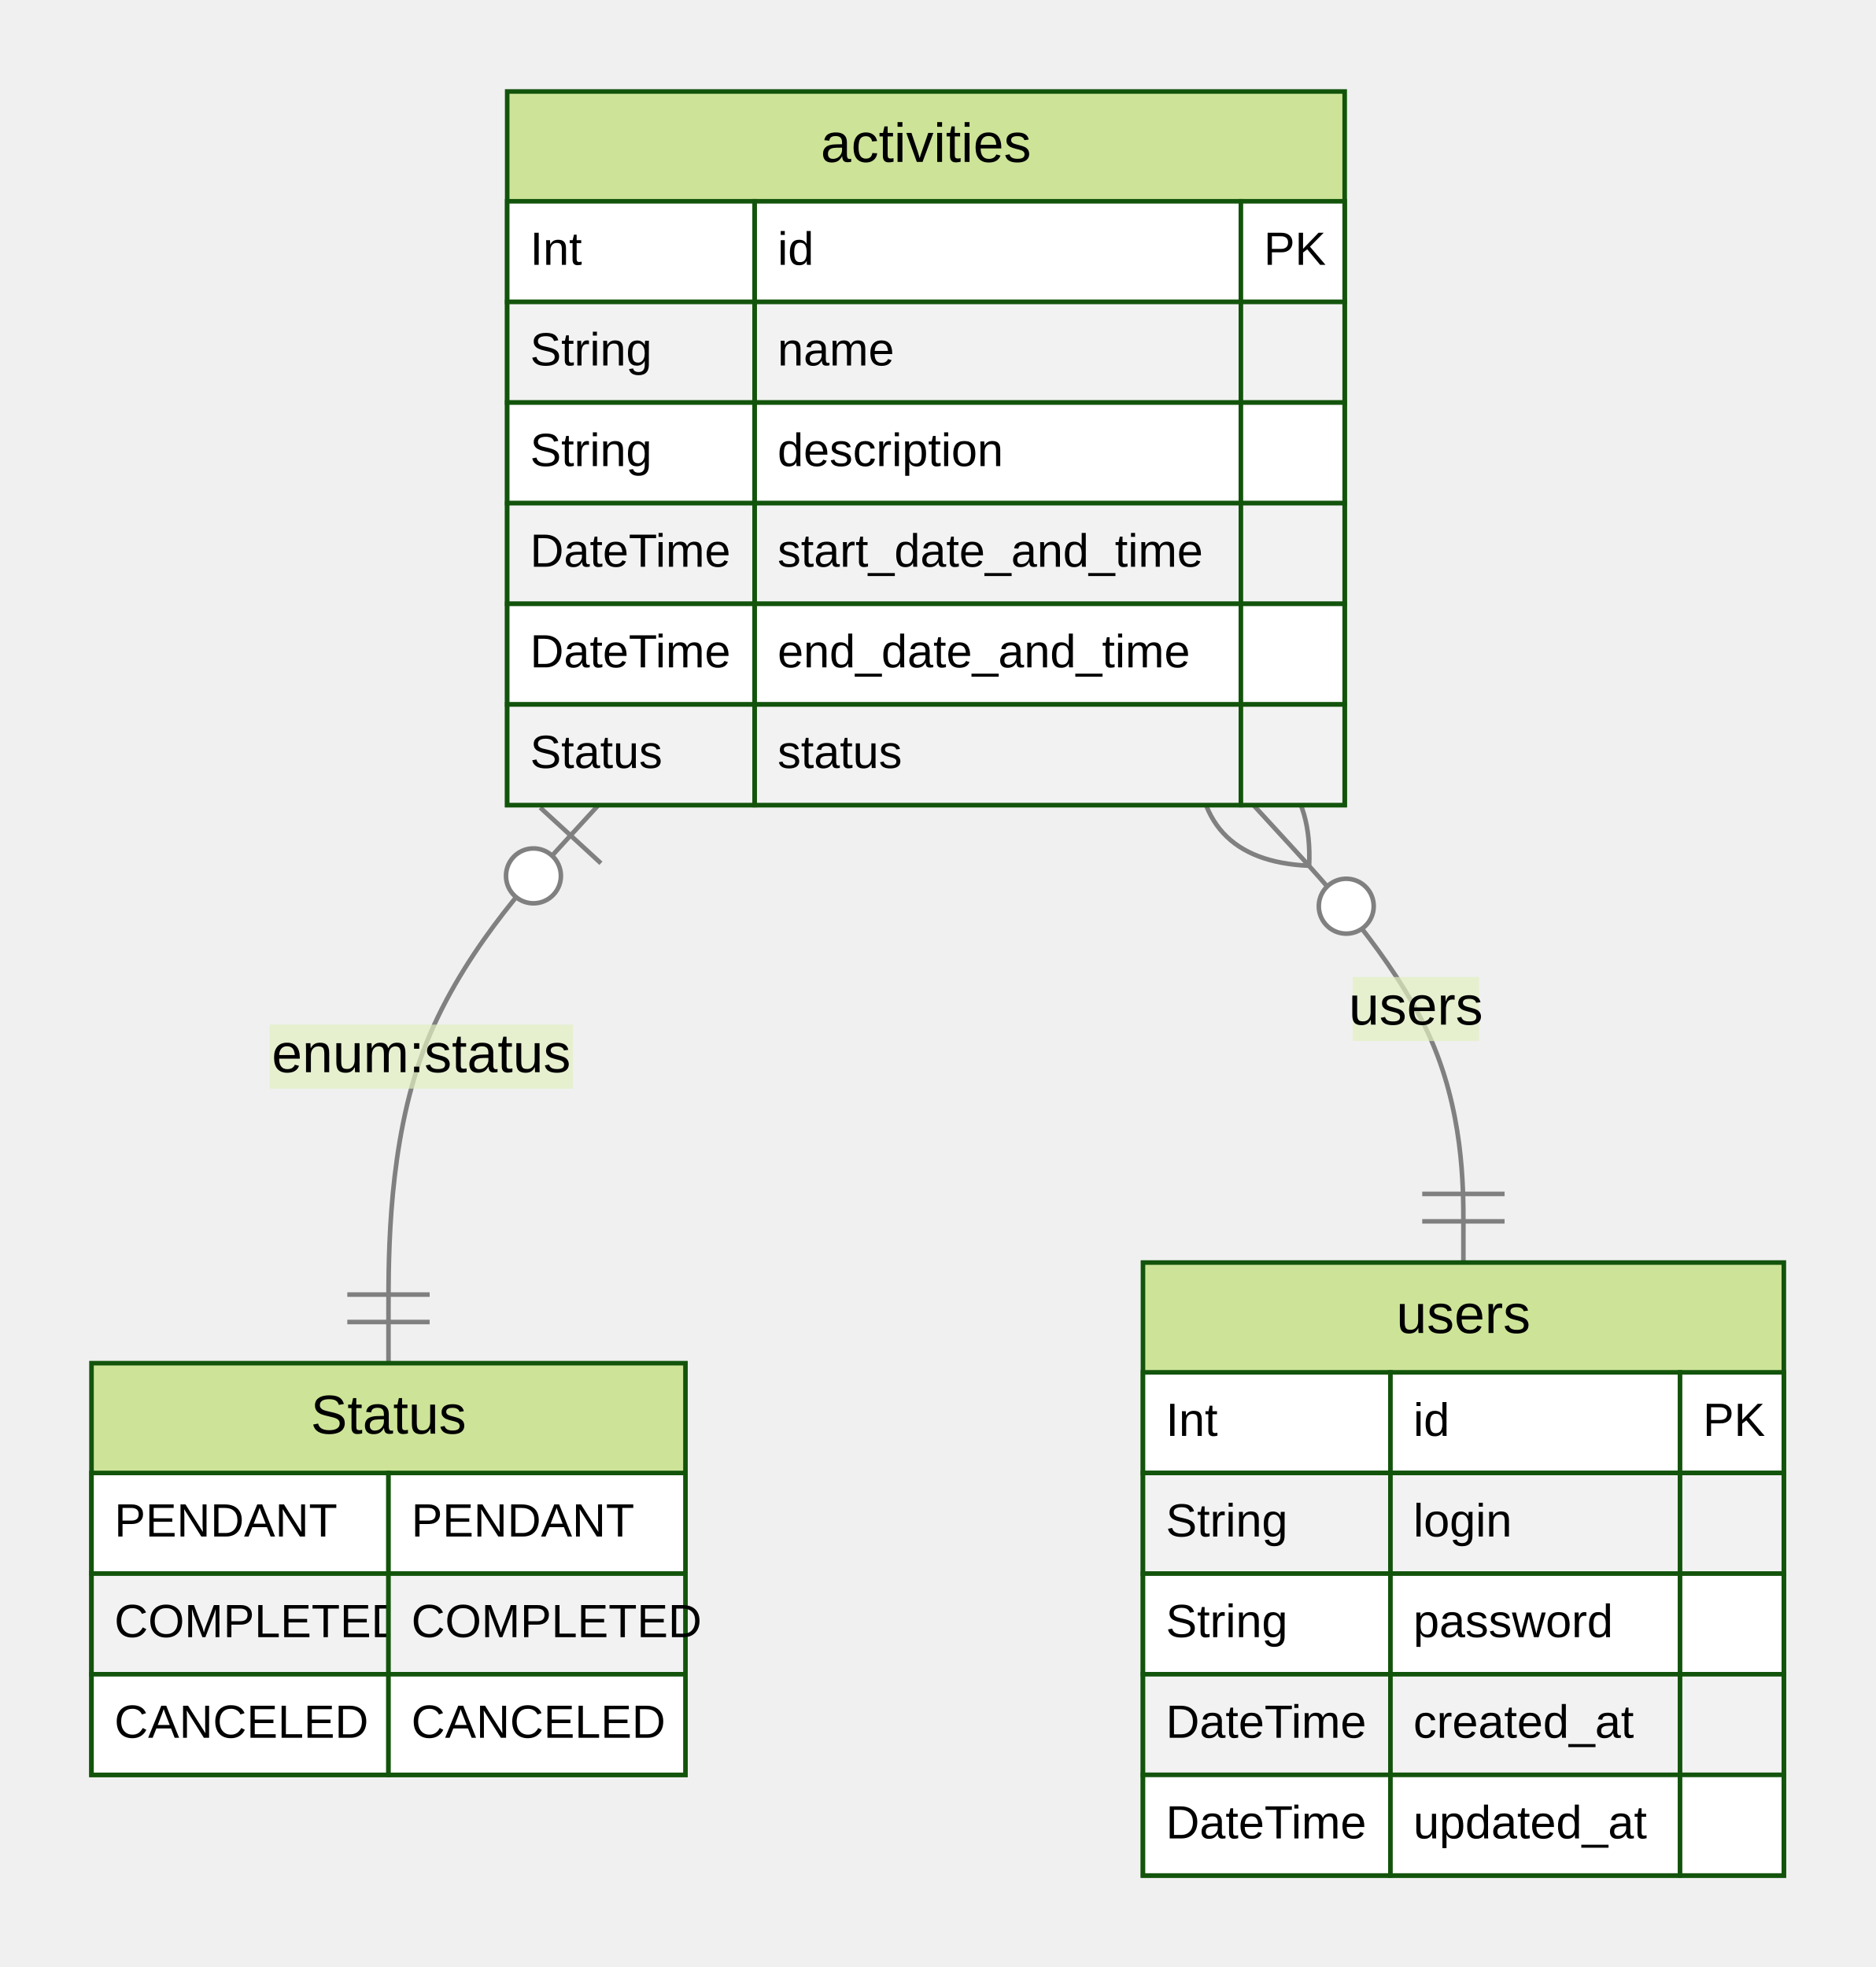
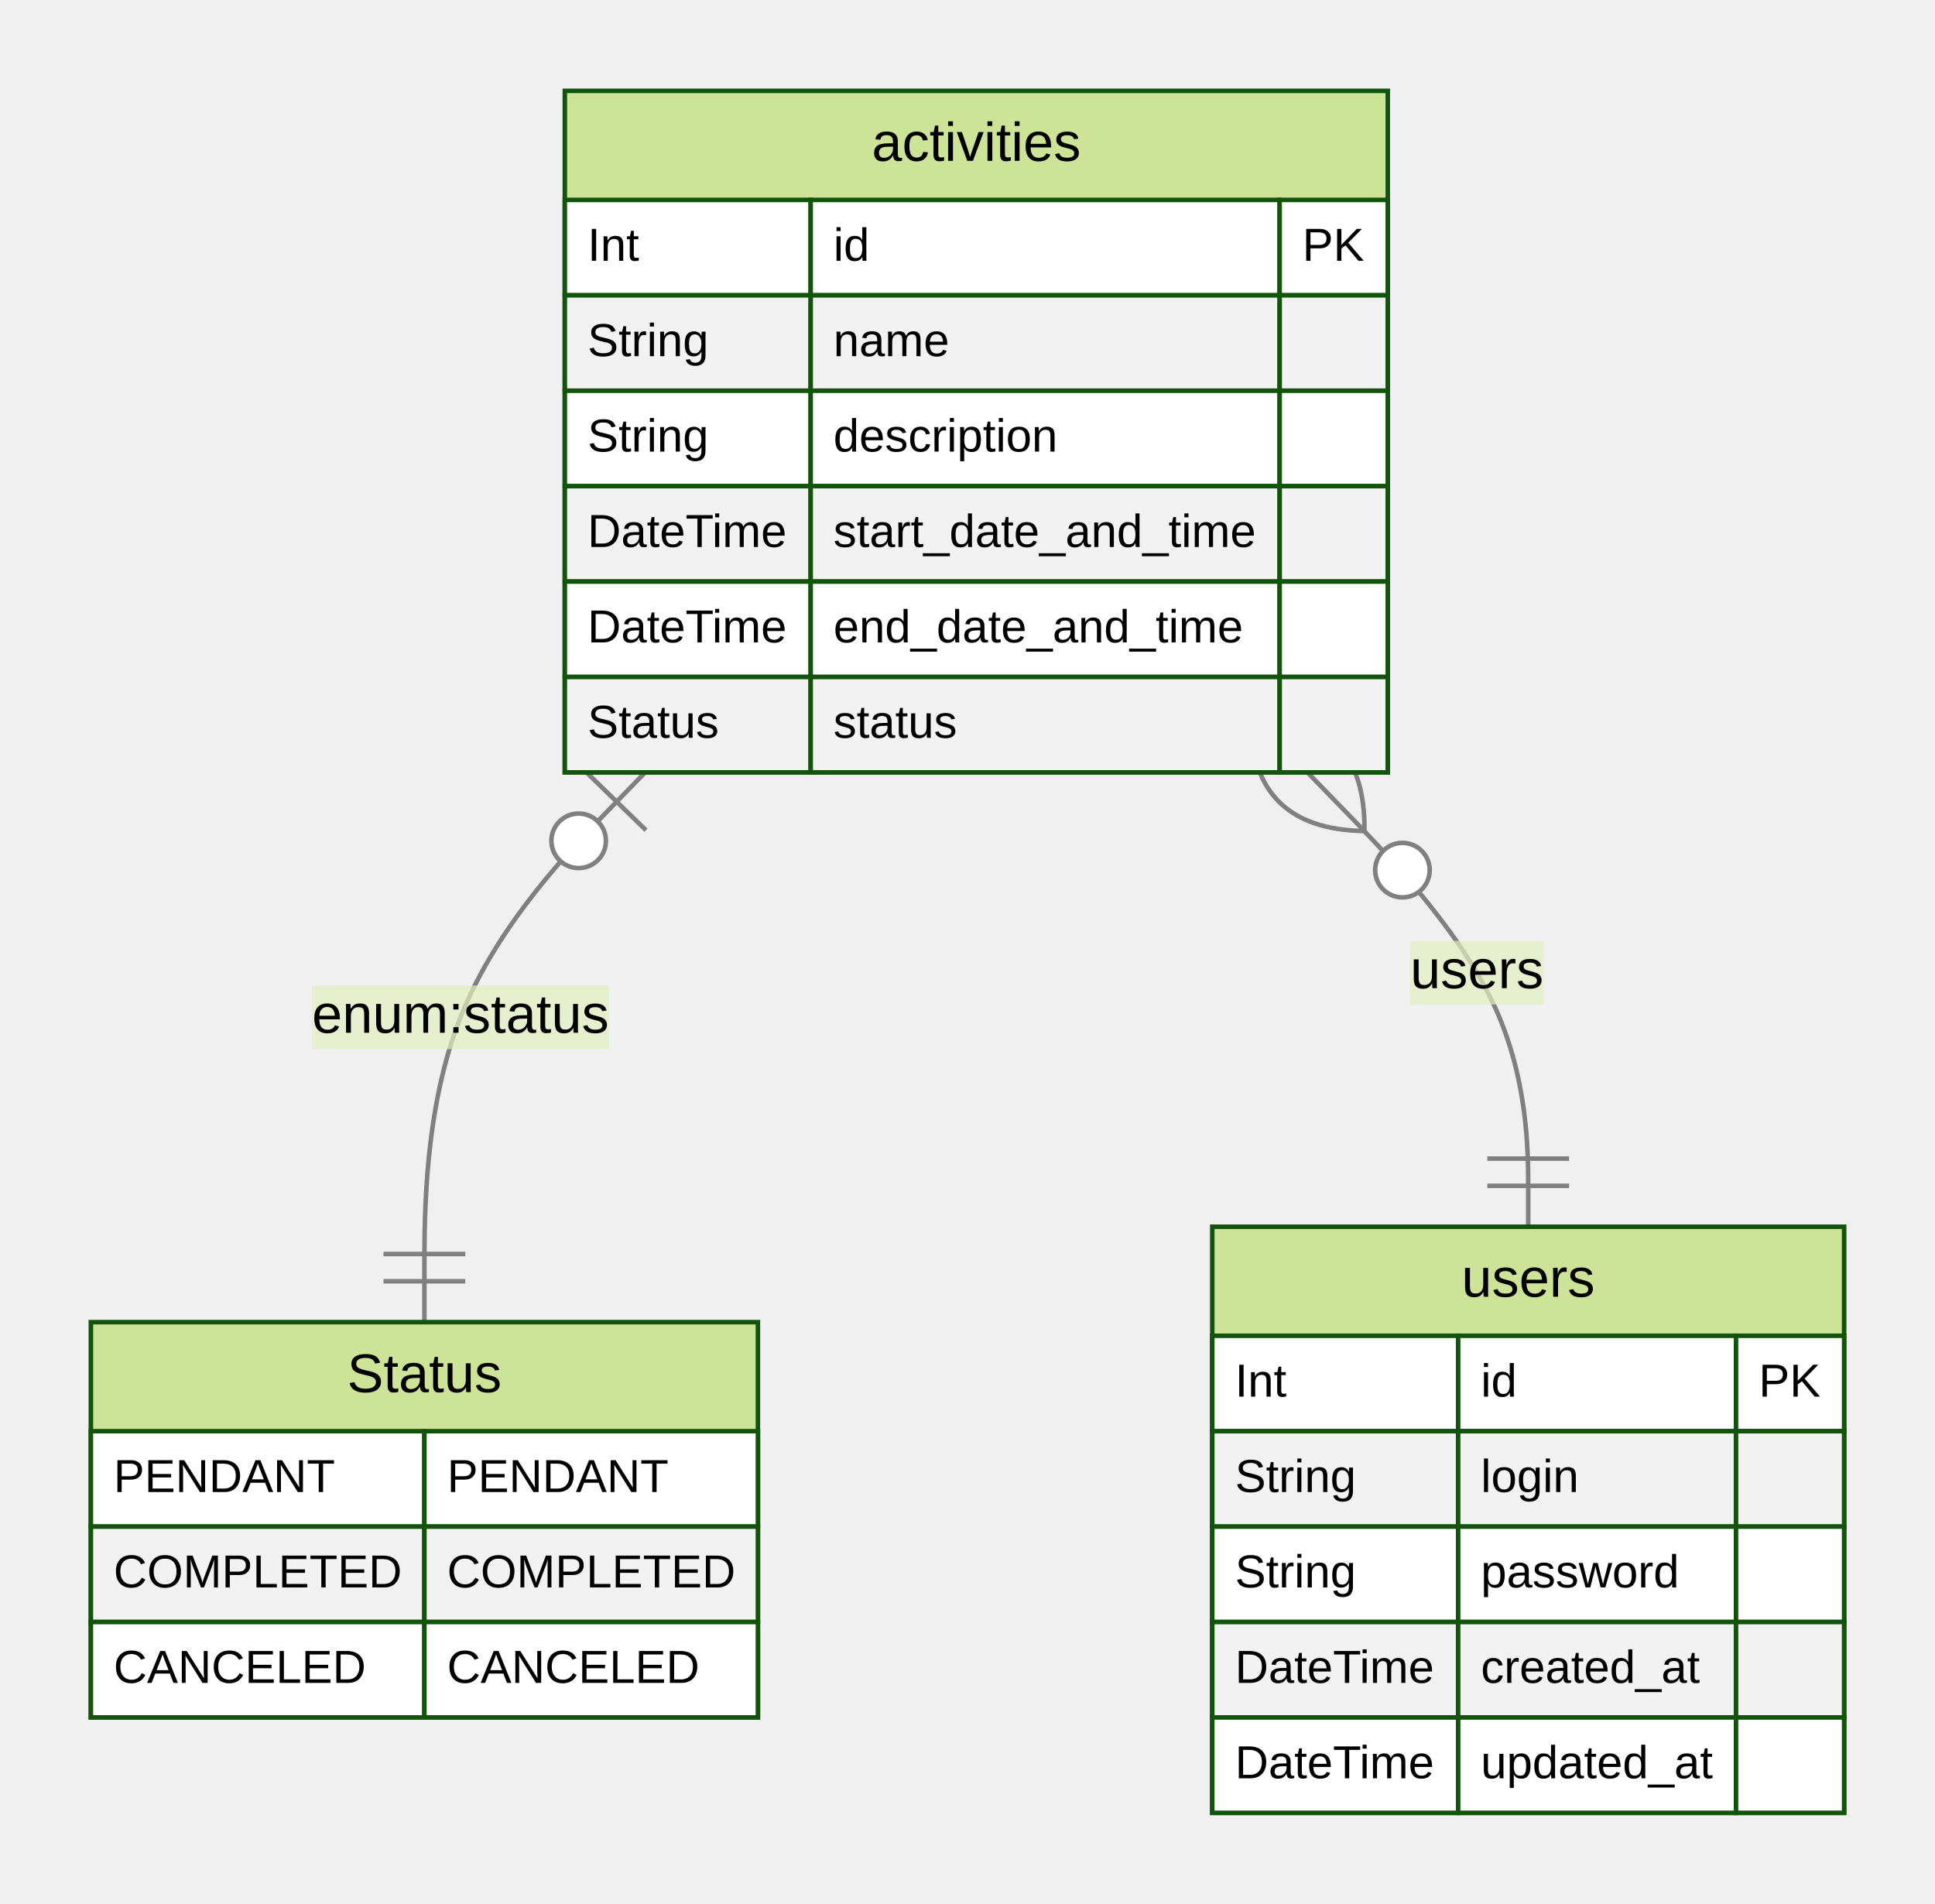
- <svg xmlns="http://www.w3.org/2000/svg" aria-roledescription="er" role="graphics-document document" viewBox="0 0 409.903 430" style="max-width: 409.903px; background-color: white;" width="100%" id="mermaid-0">
+ <svg xmlns="http://www.w3.org/2000/svg" aria-roledescription="er" role="graphics-document document" viewBox="0 0 425.877 419" style="max-width: 425.877px; background-color: white;" width="100%" id="mermaid-0">
  <style>#mermaid-0{font-family:"trebuchet ms",verdana,arial,sans-serif;font-size:16px;fill:#000000;}#mermaid-0 .error-icon{fill:#552222;}#mermaid-0 .error-text{fill:#552222;stroke:#552222;}#mermaid-0 .edge-thickness-normal{stroke-width:2px;}#mermaid-0 .edge-thickness-thick{stroke-width:3.5px;}#mermaid-0 .edge-pattern-solid{stroke-dasharray:0;}#mermaid-0 .edge-pattern-dashed{stroke-dasharray:3;}#mermaid-0 .edge-pattern-dotted{stroke-dasharray:2;}#mermaid-0 .marker{fill:#000000;stroke:#000000;}#mermaid-0 .marker.cross{stroke:#000000;}#mermaid-0 svg{font-family:"trebuchet ms",verdana,arial,sans-serif;font-size:16px;}#mermaid-0 .entityBox{fill:#cde498;stroke:#13540c;}#mermaid-0 .attributeBoxOdd{fill:#ffffff;stroke:#13540c;}#mermaid-0 .attributeBoxEven{fill:#f2f2f2;stroke:#13540c;}#mermaid-0 .relationshipLabelBox{fill:hsl(78.158, 58.462%, 84.51%);opacity:0.7;background-color:hsl(78.158, 58.462%, 84.51%);}#mermaid-0 .relationshipLabelBox rect{opacity:0.5;}#mermaid-0 .relationshipLine{stroke:#000000;}#mermaid-0 .entityTitleText{text-anchor:middle;font-size:18px;fill:#000000;}#mermaid-0 :root{--mermaid-font-family:"trebuchet ms",verdana,arial,sans-serif;}</style>
  <g />
  <defs>
    <marker orient="auto" markerHeight="18" markerWidth="18" refY="9" refX="0" id="ONLY_ONE_START">
      <path d="M9,0 L9,18 M15,0 L15,18" fill="none" stroke="gray" />
    </marker>
  </defs>
  <defs>
    <marker orient="auto" markerHeight="18" markerWidth="18" refY="9" refX="18" id="ONLY_ONE_END">
      <path d="M3,0 L3,18 M9,0 L9,18" fill="none" stroke="gray" />
    </marker>
  </defs>
  <defs>
    <marker orient="auto" markerHeight="18" markerWidth="30" refY="9" refX="0" id="ZERO_OR_ONE_START">
      <circle r="6" cy="9" cx="21" fill="white" stroke="gray" />
      <path d="M9,0 L9,18" fill="none" stroke="gray" />
    </marker>
  </defs>
  <defs>
    <marker orient="auto" markerHeight="18" markerWidth="30" refY="9" refX="30" id="ZERO_OR_ONE_END">
      <circle r="6" cy="9" cx="9" fill="white" stroke="gray" />
      <path d="M21,0 L21,18" fill="none" stroke="gray" />
    </marker>
  </defs>
  <defs>
    <marker orient="auto" markerHeight="36" markerWidth="45" refY="18" refX="18" id="ONE_OR_MORE_START">
      <path d="M0,18 Q 18,0 36,18 Q 18,36 0,18 M42,9 L42,27" fill="none" stroke="gray" />
    </marker>
  </defs>
  <defs>
    <marker orient="auto" markerHeight="36" markerWidth="45" refY="18" refX="27" id="ONE_OR_MORE_END">
      <path d="M3,9 L3,27 M9,18 Q27,0 45,18 Q27,36 9,18" fill="none" stroke="gray" />
    </marker>
  </defs>
  <defs>
    <marker orient="auto" markerHeight="36" markerWidth="57" refY="18" refX="18" id="ZERO_OR_MORE_START">
      <circle r="6" cy="18" cx="48" fill="white" stroke="gray" />
      <path d="M0,18 Q18,0 36,18 Q18,36 0,18" fill="none" stroke="gray" />
    </marker>
  </defs>
  <defs>
    <marker orient="auto" markerHeight="36" markerWidth="57" refY="18" refX="39" id="ZERO_OR_MORE_END">
      <circle r="6" cy="18" cx="9" fill="white" stroke="gray" />
      <path d="M21,18 Q39,0 57,18 Q39,36 21,18" fill="none" stroke="gray" />
    </marker>
  </defs>
-   <path style="stroke: gray; fill: none;" marker-start="url(#ZERO_OR_ONE_START)" marker-end="url(#ONLY_ONE_END)" d="M130.801,176L123.153,184.333C115.505,192.667,100.208,209.333,92.56,229.667C84.912,250,84.912,274,84.912,286L84.912,298" class="er relationshipLine" />
-   <path style="stroke: gray; fill: none;" marker-start="url(#ZERO_OR_MORE_START)" marker-end="url(#ONLY_ONE_END)" d="M273.975,176L281.623,184.333C289.271,192.667,304.567,209.333,312.215,226C319.863,242.667,319.863,259.333,319.863,267.667L319.863,276" class="er relationshipLine" />
-   <g transform="translate(20,298 )" id="entity-Status-07219c5b-eba2-5891-af91-1e86cbd77781">
-     <rect height="90" width="129.824" y="0" x="0" class="er entityBox" />
-     <text style="dominant-baseline: middle; text-anchor: middle; font-size: 12px;" transform="translate(64.91205,12)" y="0" x="0" id="text-entity-Status-07219c5b-eba2-5891-af91-1e86cbd77781" class="er entityLabel">Status</text>
-     <rect height="22" width="64.912" y="24" x="0" class="er attributeBoxOdd" />
-     <text style="dominant-baseline: middle; font-size: 10.2px;" transform="translate(5,35)" y="0" x="0" id="text-entity-Status-07219c5b-eba2-5891-af91-1e86cbd77781-attr-1-type" class="er entityLabel">PENDANT</text>
-     <rect height="22" width="64.912" y="24" x="64.912" class="er attributeBoxOdd" />
-     <text style="dominant-baseline: middle; font-size: 10.2px;" transform="translate(69.91205,35)" y="0" x="0" id="text-entity-Status-07219c5b-eba2-5891-af91-1e86cbd77781-attr-1-name" class="er entityLabel">PENDANT</text>
-     <rect height="22" width="64.912" y="46" x="0" class="er attributeBoxEven" />
-     <text style="dominant-baseline: middle; font-size: 10.2px;" transform="translate(5,57)" y="0" x="0" id="text-entity-Status-07219c5b-eba2-5891-af91-1e86cbd77781-attr-2-type" class="er entityLabel">COMPLETED</text>
-     <rect height="22" width="64.912" y="46" x="64.912" class="er attributeBoxEven" />
-     <text style="dominant-baseline: middle; font-size: 10.2px;" transform="translate(69.91205,57)" y="0" x="0" id="text-entity-Status-07219c5b-eba2-5891-af91-1e86cbd77781-attr-2-name" class="er entityLabel">COMPLETED</text>
-     <rect height="22" width="64.912" y="68" x="0" class="er attributeBoxOdd" />
-     <text style="dominant-baseline: middle; font-size: 10.2px;" transform="translate(5,79)" y="0" x="0" id="text-entity-Status-07219c5b-eba2-5891-af91-1e86cbd77781-attr-3-type" class="er entityLabel">CANCELED</text>
-     <rect height="22" width="64.912" y="68" x="64.912" class="er attributeBoxOdd" />
-     <text style="dominant-baseline: middle; font-size: 10.2px;" transform="translate(69.91205,79)" y="0" x="0" id="text-entity-Status-07219c5b-eba2-5891-af91-1e86cbd77781-attr-3-name" class="er entityLabel">CANCELED</text>
+   <path style="stroke: gray; fill: none;" marker-start="url(#ZERO_OR_ONE_START)" marker-end="url(#ONLY_ONE_END)" d="M141.994,170L133.896,178.333C125.798,186.667,109.602,203.333,101.504,223.5C93.406,243.667,93.406,267.333,93.406,279.167L93.406,291" class="er relationshipLine" />
+   <path style="stroke: gray; fill: none;" marker-start="url(#ZERO_OR_MORE_START)" marker-end="url(#ONLY_ONE_END)" d="M287.757,170L295.855,178.333C303.953,186.667,320.149,203.333,328.247,220C336.345,236.667,336.345,253.333,336.345,261.667L336.345,270" class="er relationshipLine" />
+   <g transform="translate(20,291 )" id="entity-Status-07219c5b-eba2-5891-af91-1e86cbd77781">
+     <rect height="87" width="146.812" y="0" x="0" class="er entityBox" />
+     <text style="dominant-baseline: middle; text-anchor: middle; font-size: 12px;" transform="translate(73.40625,12)" y="0" x="0" id="text-entity-Status-07219c5b-eba2-5891-af91-1e86cbd77781" class="er entityLabel">Status</text>
+     <rect height="21" width="73.406" y="24" x="0" class="er attributeBoxOdd" />
+     <text style="dominant-baseline: middle; font-size: 10.2px;" transform="translate(5,34.5)" y="0" x="0" id="text-entity-Status-07219c5b-eba2-5891-af91-1e86cbd77781-attr-1-type" class="er entityLabel">PENDANT</text>
+     <rect height="21" width="73.406" y="24" x="73.406" class="er attributeBoxOdd" />
+     <text style="dominant-baseline: middle; font-size: 10.2px;" transform="translate(78.40625,34.5)" y="0" x="0" id="text-entity-Status-07219c5b-eba2-5891-af91-1e86cbd77781-attr-1-name" class="er entityLabel">PENDANT</text>
+     <rect height="21" width="73.406" y="45" x="0" class="er attributeBoxEven" />
+     <text style="dominant-baseline: middle; font-size: 10.2px;" transform="translate(5,55.5)" y="0" x="0" id="text-entity-Status-07219c5b-eba2-5891-af91-1e86cbd77781-attr-2-type" class="er entityLabel">COMPLETED</text>
+     <rect height="21" width="73.406" y="45" x="73.406" class="er attributeBoxEven" />
+     <text style="dominant-baseline: middle; font-size: 10.2px;" transform="translate(78.40625,55.5)" y="0" x="0" id="text-entity-Status-07219c5b-eba2-5891-af91-1e86cbd77781-attr-2-name" class="er entityLabel">COMPLETED</text>
+     <rect height="21" width="73.406" y="66" x="0" class="er attributeBoxOdd" />
+     <text style="dominant-baseline: middle; font-size: 10.2px;" transform="translate(5,76.5)" y="0" x="0" id="text-entity-Status-07219c5b-eba2-5891-af91-1e86cbd77781-attr-3-type" class="er entityLabel">CANCELED</text>
+     <rect height="21" width="73.406" y="66" x="73.406" class="er attributeBoxOdd" />
+     <text style="dominant-baseline: middle; font-size: 10.2px;" transform="translate(78.40625,76.5)" y="0" x="0" id="text-entity-Status-07219c5b-eba2-5891-af91-1e86cbd77781-attr-3-name" class="er entityLabel">CANCELED</text>
  </g>
-   <g transform="translate(249.8241,276 )" id="entity-users-33ae1e26-be31-5c1d-bf65-e859e9d0308e">
-     <rect height="134" width="140.079" y="0" x="0" class="er entityBox" />
-     <text style="dominant-baseline: middle; text-anchor: middle; font-size: 12px;" transform="translate(70.03938,12)" y="0" x="0" id="text-entity-users-33ae1e26-be31-5c1d-bf65-e859e9d0308e" class="er entityLabel">users</text>
-     <rect height="22" width="54.096" y="24" x="0" class="er attributeBoxOdd" />
-     <text style="dominant-baseline: middle; font-size: 10.2px;" transform="translate(5,35)" y="0" x="0" id="text-entity-users-33ae1e26-be31-5c1d-bf65-e859e9d0308e-attr-1-type" class="er entityLabel">Int</text>
-     <rect height="22" width="63.296" y="24" x="54.096" class="er attributeBoxOdd" />
-     <text style="dominant-baseline: middle; font-size: 10.2px;" transform="translate(59.09555,35)" y="0" x="0" id="text-entity-users-33ae1e26-be31-5c1d-bf65-e859e9d0308e-attr-1-name" class="er entityLabel">id</text>
-     <rect height="22" width="22.688" y="24" x="117.391" class="er attributeBoxOdd" />
-     <text style="dominant-baseline: middle; font-size: 10.2px;" transform="translate(122.3911,35)" y="0" x="0" id="text-entity-users-33ae1e26-be31-5c1d-bf65-e859e9d0308e-attr-1-key" class="er entityLabel">PK</text>
-     <rect height="22" width="54.096" y="46" x="0" class="er attributeBoxEven" />
-     <text style="dominant-baseline: middle; font-size: 10.2px;" transform="translate(5,57)" y="0" x="0" id="text-entity-users-33ae1e26-be31-5c1d-bf65-e859e9d0308e-attr-2-type" class="er entityLabel">String</text>
-     <rect height="22" width="63.296" y="46" x="54.096" class="er attributeBoxEven" />
-     <text style="dominant-baseline: middle; font-size: 10.2px;" transform="translate(59.09555,57)" y="0" x="0" id="text-entity-users-33ae1e26-be31-5c1d-bf65-e859e9d0308e-attr-2-name" class="er entityLabel">login</text>
-     <rect height="22" width="22.688" y="46" x="117.391" class="er attributeBoxEven" />
-     <text style="dominant-baseline: middle; font-size: 10.2px;" transform="translate(122.3911,57)" y="0" x="0" id="text-entity-users-33ae1e26-be31-5c1d-bf65-e859e9d0308e-attr-2-key" class="er entityLabel" />
-     <rect height="22" width="54.096" y="68" x="0" class="er attributeBoxOdd" />
-     <text style="dominant-baseline: middle; font-size: 10.2px;" transform="translate(5,79)" y="0" x="0" id="text-entity-users-33ae1e26-be31-5c1d-bf65-e859e9d0308e-attr-3-type" class="er entityLabel">String</text>
-     <rect height="22" width="63.296" y="68" x="54.096" class="er attributeBoxOdd" />
-     <text style="dominant-baseline: middle; font-size: 10.2px;" transform="translate(59.09555,79)" y="0" x="0" id="text-entity-users-33ae1e26-be31-5c1d-bf65-e859e9d0308e-attr-3-name" class="er entityLabel">password</text>
-     <rect height="22" width="22.688" y="68" x="117.391" class="er attributeBoxOdd" />
-     <text style="dominant-baseline: middle; font-size: 10.2px;" transform="translate(122.3911,79)" y="0" x="0" id="text-entity-users-33ae1e26-be31-5c1d-bf65-e859e9d0308e-attr-3-key" class="er entityLabel" />
-     <rect height="22" width="54.096" y="90" x="0" class="er attributeBoxEven" />
-     <text style="dominant-baseline: middle; font-size: 10.2px;" transform="translate(5,101)" y="0" x="0" id="text-entity-users-33ae1e26-be31-5c1d-bf65-e859e9d0308e-attr-4-type" class="er entityLabel">DateTime</text>
-     <rect height="22" width="63.296" y="90" x="54.096" class="er attributeBoxEven" />
-     <text style="dominant-baseline: middle; font-size: 10.2px;" transform="translate(59.09555,101)" y="0" x="0" id="text-entity-users-33ae1e26-be31-5c1d-bf65-e859e9d0308e-attr-4-name" class="er entityLabel">created_at</text>
-     <rect height="22" width="22.688" y="90" x="117.391" class="er attributeBoxEven" />
-     <text style="dominant-baseline: middle; font-size: 10.2px;" transform="translate(122.3911,101)" y="0" x="0" id="text-entity-users-33ae1e26-be31-5c1d-bf65-e859e9d0308e-attr-4-key" class="er entityLabel" />
-     <rect height="22" width="54.096" y="112" x="0" class="er attributeBoxOdd" />
-     <text style="dominant-baseline: middle; font-size: 10.2px;" transform="translate(5,123)" y="0" x="0" id="text-entity-users-33ae1e26-be31-5c1d-bf65-e859e9d0308e-attr-5-type" class="er entityLabel">DateTime</text>
-     <rect height="22" width="63.296" y="112" x="54.096" class="er attributeBoxOdd" />
-     <text style="dominant-baseline: middle; font-size: 10.2px;" transform="translate(59.09555,123)" y="0" x="0" id="text-entity-users-33ae1e26-be31-5c1d-bf65-e859e9d0308e-attr-5-name" class="er entityLabel">updated_at</text>
-     <rect height="22" width="22.688" y="112" x="117.391" class="er attributeBoxOdd" />
-     <text style="dominant-baseline: middle; font-size: 10.2px;" transform="translate(122.3911,123)" y="0" x="0" id="text-entity-users-33ae1e26-be31-5c1d-bf65-e859e9d0308e-attr-5-key" class="er entityLabel" />
+   <g transform="translate(266.8125,270 )" id="entity-users-33ae1e26-be31-5c1d-bf65-e859e9d0308e">
+     <rect height="129" width="139.065" y="0" x="0" class="er entityBox" />
+     <text style="dominant-baseline: middle; text-anchor: middle; font-size: 12px;" transform="translate(69.53247,12)" y="0" x="0" id="text-entity-users-33ae1e26-be31-5c1d-bf65-e859e9d0308e" class="er entityLabel">users</text>
+     <rect height="21" width="54.113" y="24" x="0" class="er attributeBoxOdd" />
+     <text style="dominant-baseline: middle; font-size: 10.2px;" transform="translate(5,34.5)" y="0" x="0" id="text-entity-users-33ae1e26-be31-5c1d-bf65-e859e9d0308e-attr-1-type" class="er entityLabel">Int</text>
+     <rect height="21" width="61.157" y="24" x="54.113" class="er attributeBoxOdd" />
+     <text style="dominant-baseline: middle; font-size: 10.2px;" transform="translate(59.11313,34.5)" y="0" x="0" id="text-entity-users-33ae1e26-be31-5c1d-bf65-e859e9d0308e-attr-1-name" class="er entityLabel">id</text>
+     <rect height="21" width="23.795" y="24" x="115.27" class="er attributeBoxOdd" />
+     <text style="dominant-baseline: middle; font-size: 10.2px;" transform="translate(120.27,34.5)" y="0" x="0" id="text-entity-users-33ae1e26-be31-5c1d-bf65-e859e9d0308e-attr-1-key" class="er entityLabel">PK</text>
+     <rect height="21" width="54.113" y="45" x="0" class="er attributeBoxEven" />
+     <text style="dominant-baseline: middle; font-size: 10.2px;" transform="translate(5,55.5)" y="0" x="0" id="text-entity-users-33ae1e26-be31-5c1d-bf65-e859e9d0308e-attr-2-type" class="er entityLabel">String</text>
+     <rect height="21" width="61.157" y="45" x="54.113" class="er attributeBoxEven" />
+     <text style="dominant-baseline: middle; font-size: 10.2px;" transform="translate(59.11313,55.5)" y="0" x="0" id="text-entity-users-33ae1e26-be31-5c1d-bf65-e859e9d0308e-attr-2-name" class="er entityLabel">login</text>
+     <rect height="21" width="23.795" y="45" x="115.27" class="er attributeBoxEven" />
+     <text style="dominant-baseline: middle; font-size: 10.2px;" transform="translate(120.27,55.5)" y="0" x="0" id="text-entity-users-33ae1e26-be31-5c1d-bf65-e859e9d0308e-attr-2-key" class="er entityLabel" />
+     <rect height="21" width="54.113" y="66" x="0" class="er attributeBoxOdd" />
+     <text style="dominant-baseline: middle; font-size: 10.2px;" transform="translate(5,76.5)" y="0" x="0" id="text-entity-users-33ae1e26-be31-5c1d-bf65-e859e9d0308e-attr-3-type" class="er entityLabel">String</text>
+     <rect height="21" width="61.157" y="66" x="54.113" class="er attributeBoxOdd" />
+     <text style="dominant-baseline: middle; font-size: 10.2px;" transform="translate(59.11313,76.5)" y="0" x="0" id="text-entity-users-33ae1e26-be31-5c1d-bf65-e859e9d0308e-attr-3-name" class="er entityLabel">password</text>
+     <rect height="21" width="23.795" y="66" x="115.27" class="er attributeBoxOdd" />
+     <text style="dominant-baseline: middle; font-size: 10.2px;" transform="translate(120.27,76.5)" y="0" x="0" id="text-entity-users-33ae1e26-be31-5c1d-bf65-e859e9d0308e-attr-3-key" class="er entityLabel" />
+     <rect height="21" width="54.113" y="87" x="0" class="er attributeBoxEven" />
+     <text style="dominant-baseline: middle; font-size: 10.2px;" transform="translate(5,97.5)" y="0" x="0" id="text-entity-users-33ae1e26-be31-5c1d-bf65-e859e9d0308e-attr-4-type" class="er entityLabel">DateTime</text>
+     <rect height="21" width="61.157" y="87" x="54.113" class="er attributeBoxEven" />
+     <text style="dominant-baseline: middle; font-size: 10.2px;" transform="translate(59.11313,97.5)" y="0" x="0" id="text-entity-users-33ae1e26-be31-5c1d-bf65-e859e9d0308e-attr-4-name" class="er entityLabel">created_at</text>
+     <rect height="21" width="23.795" y="87" x="115.27" class="er attributeBoxEven" />
+     <text style="dominant-baseline: middle; font-size: 10.2px;" transform="translate(120.27,97.5)" y="0" x="0" id="text-entity-users-33ae1e26-be31-5c1d-bf65-e859e9d0308e-attr-4-key" class="er entityLabel" />
+     <rect height="21" width="54.113" y="108" x="0" class="er attributeBoxOdd" />
+     <text style="dominant-baseline: middle; font-size: 10.2px;" transform="translate(5,118.5)" y="0" x="0" id="text-entity-users-33ae1e26-be31-5c1d-bf65-e859e9d0308e-attr-5-type" class="er entityLabel">DateTime</text>
+     <rect height="21" width="61.157" y="108" x="54.113" class="er attributeBoxOdd" />
+     <text style="dominant-baseline: middle; font-size: 10.2px;" transform="translate(59.11313,118.5)" y="0" x="0" id="text-entity-users-33ae1e26-be31-5c1d-bf65-e859e9d0308e-attr-5-name" class="er entityLabel">updated_at</text>
+     <rect height="21" width="23.795" y="108" x="115.27" class="er attributeBoxOdd" />
+     <text style="dominant-baseline: middle; font-size: 10.2px;" transform="translate(120.27,118.5)" y="0" x="0" id="text-entity-users-33ae1e26-be31-5c1d-bf65-e859e9d0308e-attr-5-key" class="er entityLabel" />
  </g>
-   <g transform="translate(110.8607,20 )" id="entity-activities-52c6c7c7-33a3-5380-956b-851092f1c73a">
-     <rect height="156" width="183.054" y="0" x="0" class="er entityBox" />
-     <text style="dominant-baseline: middle; text-anchor: middle; font-size: 12px;" transform="translate(91.52704,12)" y="0" x="0" id="text-entity-activities-52c6c7c7-33a3-5380-956b-851092f1c73a" class="er entityLabel">activities</text>
-     <rect height="22" width="54.096" y="24" x="0" class="er attributeBoxOdd" />
-     <text style="dominant-baseline: middle; font-size: 10.2px;" transform="translate(5,35)" y="0" x="0" id="text-entity-activities-52c6c7c7-33a3-5380-956b-851092f1c73a-attr-1-type" class="er entityLabel">Int</text>
-     <rect height="22" width="106.271" y="24" x="54.096" class="er attributeBoxOdd" />
-     <text style="dominant-baseline: middle; font-size: 10.2px;" transform="translate(59.09555,35)" y="0" x="0" id="text-entity-activities-52c6c7c7-33a3-5380-956b-851092f1c73a-attr-1-name" class="er entityLabel">id</text>
-     <rect height="22" width="22.688" y="24" x="160.366" class="er attributeBoxOdd" />
-     <text style="dominant-baseline: middle; font-size: 10.2px;" transform="translate(165.3664,35)" y="0" x="0" id="text-entity-activities-52c6c7c7-33a3-5380-956b-851092f1c73a-attr-1-key" class="er entityLabel">PK</text>
-     <rect height="22" width="54.096" y="46" x="0" class="er attributeBoxEven" />
-     <text style="dominant-baseline: middle; font-size: 10.2px;" transform="translate(5,57)" y="0" x="0" id="text-entity-activities-52c6c7c7-33a3-5380-956b-851092f1c73a-attr-2-type" class="er entityLabel">String</text>
-     <rect height="22" width="106.271" y="46" x="54.096" class="er attributeBoxEven" />
-     <text style="dominant-baseline: middle; font-size: 10.2px;" transform="translate(59.09555,57)" y="0" x="0" id="text-entity-activities-52c6c7c7-33a3-5380-956b-851092f1c73a-attr-2-name" class="er entityLabel">name</text>
-     <rect height="22" width="22.688" y="46" x="160.366" class="er attributeBoxEven" />
-     <text style="dominant-baseline: middle; font-size: 10.2px;" transform="translate(165.3664,57)" y="0" x="0" id="text-entity-activities-52c6c7c7-33a3-5380-956b-851092f1c73a-attr-2-key" class="er entityLabel" />
-     <rect height="22" width="54.096" y="68" x="0" class="er attributeBoxOdd" />
-     <text style="dominant-baseline: middle; font-size: 10.2px;" transform="translate(5,79)" y="0" x="0" id="text-entity-activities-52c6c7c7-33a3-5380-956b-851092f1c73a-attr-3-type" class="er entityLabel">String</text>
-     <rect height="22" width="106.271" y="68" x="54.096" class="er attributeBoxOdd" />
-     <text style="dominant-baseline: middle; font-size: 10.2px;" transform="translate(59.09555,79)" y="0" x="0" id="text-entity-activities-52c6c7c7-33a3-5380-956b-851092f1c73a-attr-3-name" class="er entityLabel">description</text>
-     <rect height="22" width="22.688" y="68" x="160.366" class="er attributeBoxOdd" />
-     <text style="dominant-baseline: middle; font-size: 10.2px;" transform="translate(165.3664,79)" y="0" x="0" id="text-entity-activities-52c6c7c7-33a3-5380-956b-851092f1c73a-attr-3-key" class="er entityLabel" />
-     <rect height="22" width="54.096" y="90" x="0" class="er attributeBoxEven" />
-     <text style="dominant-baseline: middle; font-size: 10.2px;" transform="translate(5,101)" y="0" x="0" id="text-entity-activities-52c6c7c7-33a3-5380-956b-851092f1c73a-attr-4-type" class="er entityLabel">DateTime</text>
-     <rect height="22" width="106.271" y="90" x="54.096" class="er attributeBoxEven" />
-     <text style="dominant-baseline: middle; font-size: 10.2px;" transform="translate(59.09555,101)" y="0" x="0" id="text-entity-activities-52c6c7c7-33a3-5380-956b-851092f1c73a-attr-4-name" class="er entityLabel">start_date_and_time</text>
-     <rect height="22" width="22.688" y="90" x="160.366" class="er attributeBoxEven" />
-     <text style="dominant-baseline: middle; font-size: 10.2px;" transform="translate(165.3664,101)" y="0" x="0" id="text-entity-activities-52c6c7c7-33a3-5380-956b-851092f1c73a-attr-4-key" class="er entityLabel" />
-     <rect height="22" width="54.096" y="112" x="0" class="er attributeBoxOdd" />
-     <text style="dominant-baseline: middle; font-size: 10.2px;" transform="translate(5,123)" y="0" x="0" id="text-entity-activities-52c6c7c7-33a3-5380-956b-851092f1c73a-attr-5-type" class="er entityLabel">DateTime</text>
-     <rect height="22" width="106.271" y="112" x="54.096" class="er attributeBoxOdd" />
-     <text style="dominant-baseline: middle; font-size: 10.2px;" transform="translate(59.09555,123)" y="0" x="0" id="text-entity-activities-52c6c7c7-33a3-5380-956b-851092f1c73a-attr-5-name" class="er entityLabel">end_date_and_time</text>
-     <rect height="22" width="22.688" y="112" x="160.366" class="er attributeBoxOdd" />
-     <text style="dominant-baseline: middle; font-size: 10.2px;" transform="translate(165.3664,123)" y="0" x="0" id="text-entity-activities-52c6c7c7-33a3-5380-956b-851092f1c73a-attr-5-key" class="er entityLabel" />
-     <rect height="22" width="54.096" y="134" x="0" class="er attributeBoxEven" />
-     <text style="dominant-baseline: middle; font-size: 10.2px;" transform="translate(5,145)" y="0" x="0" id="text-entity-activities-52c6c7c7-33a3-5380-956b-851092f1c73a-attr-6-type" class="er entityLabel">Status</text>
-     <rect height="22" width="106.271" y="134" x="54.096" class="er attributeBoxEven" />
-     <text style="dominant-baseline: middle; font-size: 10.2px;" transform="translate(59.09555,145)" y="0" x="0" id="text-entity-activities-52c6c7c7-33a3-5380-956b-851092f1c73a-attr-6-name" class="er entityLabel">status</text>
-     <rect height="22" width="22.688" y="134" x="160.366" class="er attributeBoxEven" />
-     <text style="dominant-baseline: middle; font-size: 10.2px;" transform="translate(165.3664,145)" y="0" x="0" id="text-entity-activities-52c6c7c7-33a3-5380-956b-851092f1c73a-attr-6-key" class="er entityLabel" />
+   <g transform="translate(124.3138,20 )" id="entity-activities-52c6c7c7-33a3-5380-956b-851092f1c73a">
+     <rect height="150" width="181.124" y="0" x="0" class="er entityBox" />
+     <text style="dominant-baseline: middle; text-anchor: middle; font-size: 12px;" transform="translate(90.56183,12)" y="0" x="0" id="text-entity-activities-52c6c7c7-33a3-5380-956b-851092f1c73a" class="er entityLabel">activities</text>
+     <rect height="21" width="54.113" y="24" x="0" class="er attributeBoxOdd" />
+     <text style="dominant-baseline: middle; font-size: 10.2px;" transform="translate(5,34.5)" y="0" x="0" id="text-entity-activities-52c6c7c7-33a3-5380-956b-851092f1c73a-attr-1-type" class="er entityLabel">Int</text>
+     <rect height="21" width="103.216" y="24" x="54.113" class="er attributeBoxOdd" />
+     <text style="dominant-baseline: middle; font-size: 10.2px;" transform="translate(59.11313,34.5)" y="0" x="0" id="text-entity-activities-52c6c7c7-33a3-5380-956b-851092f1c73a-attr-1-name" class="er entityLabel">id</text>
+     <rect height="21" width="23.795" y="24" x="157.329" class="er attributeBoxOdd" />
+     <text style="dominant-baseline: middle; font-size: 10.2px;" transform="translate(162.3287,34.5)" y="0" x="0" id="text-entity-activities-52c6c7c7-33a3-5380-956b-851092f1c73a-attr-1-key" class="er entityLabel">PK</text>
+     <rect height="21" width="54.113" y="45" x="0" class="er attributeBoxEven" />
+     <text style="dominant-baseline: middle; font-size: 10.2px;" transform="translate(5,55.5)" y="0" x="0" id="text-entity-activities-52c6c7c7-33a3-5380-956b-851092f1c73a-attr-2-type" class="er entityLabel">String</text>
+     <rect height="21" width="103.216" y="45" x="54.113" class="er attributeBoxEven" />
+     <text style="dominant-baseline: middle; font-size: 10.2px;" transform="translate(59.11313,55.5)" y="0" x="0" id="text-entity-activities-52c6c7c7-33a3-5380-956b-851092f1c73a-attr-2-name" class="er entityLabel">name</text>
+     <rect height="21" width="23.795" y="45" x="157.329" class="er attributeBoxEven" />
+     <text style="dominant-baseline: middle; font-size: 10.2px;" transform="translate(162.3287,55.5)" y="0" x="0" id="text-entity-activities-52c6c7c7-33a3-5380-956b-851092f1c73a-attr-2-key" class="er entityLabel" />
+     <rect height="21" width="54.113" y="66" x="0" class="er attributeBoxOdd" />
+     <text style="dominant-baseline: middle; font-size: 10.2px;" transform="translate(5,76.5)" y="0" x="0" id="text-entity-activities-52c6c7c7-33a3-5380-956b-851092f1c73a-attr-3-type" class="er entityLabel">String</text>
+     <rect height="21" width="103.216" y="66" x="54.113" class="er attributeBoxOdd" />
+     <text style="dominant-baseline: middle; font-size: 10.2px;" transform="translate(59.11313,76.5)" y="0" x="0" id="text-entity-activities-52c6c7c7-33a3-5380-956b-851092f1c73a-attr-3-name" class="er entityLabel">description</text>
+     <rect height="21" width="23.795" y="66" x="157.329" class="er attributeBoxOdd" />
+     <text style="dominant-baseline: middle; font-size: 10.2px;" transform="translate(162.3287,76.5)" y="0" x="0" id="text-entity-activities-52c6c7c7-33a3-5380-956b-851092f1c73a-attr-3-key" class="er entityLabel" />
+     <rect height="21" width="54.113" y="87" x="0" class="er attributeBoxEven" />
+     <text style="dominant-baseline: middle; font-size: 10.2px;" transform="translate(5,97.5)" y="0" x="0" id="text-entity-activities-52c6c7c7-33a3-5380-956b-851092f1c73a-attr-4-type" class="er entityLabel">DateTime</text>
+     <rect height="21" width="103.216" y="87" x="54.113" class="er attributeBoxEven" />
+     <text style="dominant-baseline: middle; font-size: 10.2px;" transform="translate(59.11313,97.5)" y="0" x="0" id="text-entity-activities-52c6c7c7-33a3-5380-956b-851092f1c73a-attr-4-name" class="er entityLabel">start_date_and_time</text>
+     <rect height="21" width="23.795" y="87" x="157.329" class="er attributeBoxEven" />
+     <text style="dominant-baseline: middle; font-size: 10.2px;" transform="translate(162.3287,97.5)" y="0" x="0" id="text-entity-activities-52c6c7c7-33a3-5380-956b-851092f1c73a-attr-4-key" class="er entityLabel" />
+     <rect height="21" width="54.113" y="108" x="0" class="er attributeBoxOdd" />
+     <text style="dominant-baseline: middle; font-size: 10.2px;" transform="translate(5,118.5)" y="0" x="0" id="text-entity-activities-52c6c7c7-33a3-5380-956b-851092f1c73a-attr-5-type" class="er entityLabel">DateTime</text>
+     <rect height="21" width="103.216" y="108" x="54.113" class="er attributeBoxOdd" />
+     <text style="dominant-baseline: middle; font-size: 10.2px;" transform="translate(59.11313,118.5)" y="0" x="0" id="text-entity-activities-52c6c7c7-33a3-5380-956b-851092f1c73a-attr-5-name" class="er entityLabel">end_date_and_time</text>
+     <rect height="21" width="23.795" y="108" x="157.329" class="er attributeBoxOdd" />
+     <text style="dominant-baseline: middle; font-size: 10.2px;" transform="translate(162.3287,118.5)" y="0" x="0" id="text-entity-activities-52c6c7c7-33a3-5380-956b-851092f1c73a-attr-5-key" class="er entityLabel" />
+     <rect height="21" width="54.113" y="129" x="0" class="er attributeBoxEven" />
+     <text style="dominant-baseline: middle; font-size: 10.2px;" transform="translate(5,139.5)" y="0" x="0" id="text-entity-activities-52c6c7c7-33a3-5380-956b-851092f1c73a-attr-6-type" class="er entityLabel">Status</text>
+     <rect height="21" width="103.216" y="129" x="54.113" class="er attributeBoxEven" />
+     <text style="dominant-baseline: middle; font-size: 10.2px;" transform="translate(59.11313,139.5)" y="0" x="0" id="text-entity-activities-52c6c7c7-33a3-5380-956b-851092f1c73a-attr-6-name" class="er entityLabel">status</text>
+     <rect height="21" width="23.795" y="129" x="157.329" class="er attributeBoxEven" />
+     <text style="dominant-baseline: middle; font-size: 10.2px;" transform="translate(162.3287,139.5)" y="0" x="0" id="text-entity-activities-52c6c7c7-33a3-5380-956b-851092f1c73a-attr-6-key" class="er entityLabel" />
  </g>
-   <rect height="14" width="66.26" y="223.987" x="58.946" class="er relationshipLabelBox" />
-   <text style="text-anchor: middle; dominant-baseline: middle; font-size: 12px;" y="230.987" x="92.076" id="rel1" class="er relationshipLabel">enum:status</text>
-   <rect height="14" width="27.623" y="213.579" x="295.66" class="er relationshipLabelBox" />
-   <text style="text-anchor: middle; dominant-baseline: middle; font-size: 12px;" y="220.579" x="309.471" id="rel2" class="er relationshipLabel">users</text>
+   <rect height="14" width="65.375" y="216.906" x="68.655" class="er relationshipLabelBox" />
+   <text style="text-anchor: middle; dominant-baseline: middle; font-size: 12px;" y="223.906" x="101.343" id="rel1" class="er relationshipLabel">enum:status</text>
+   <rect height="14" width="29.344" y="207.09" x="310.383" class="er relationshipLabelBox" />
+   <text style="text-anchor: middle; dominant-baseline: middle; font-size: 12px;" y="214.09" x="325.055" id="rel2" class="er relationshipLabel">users</text>
</svg>
